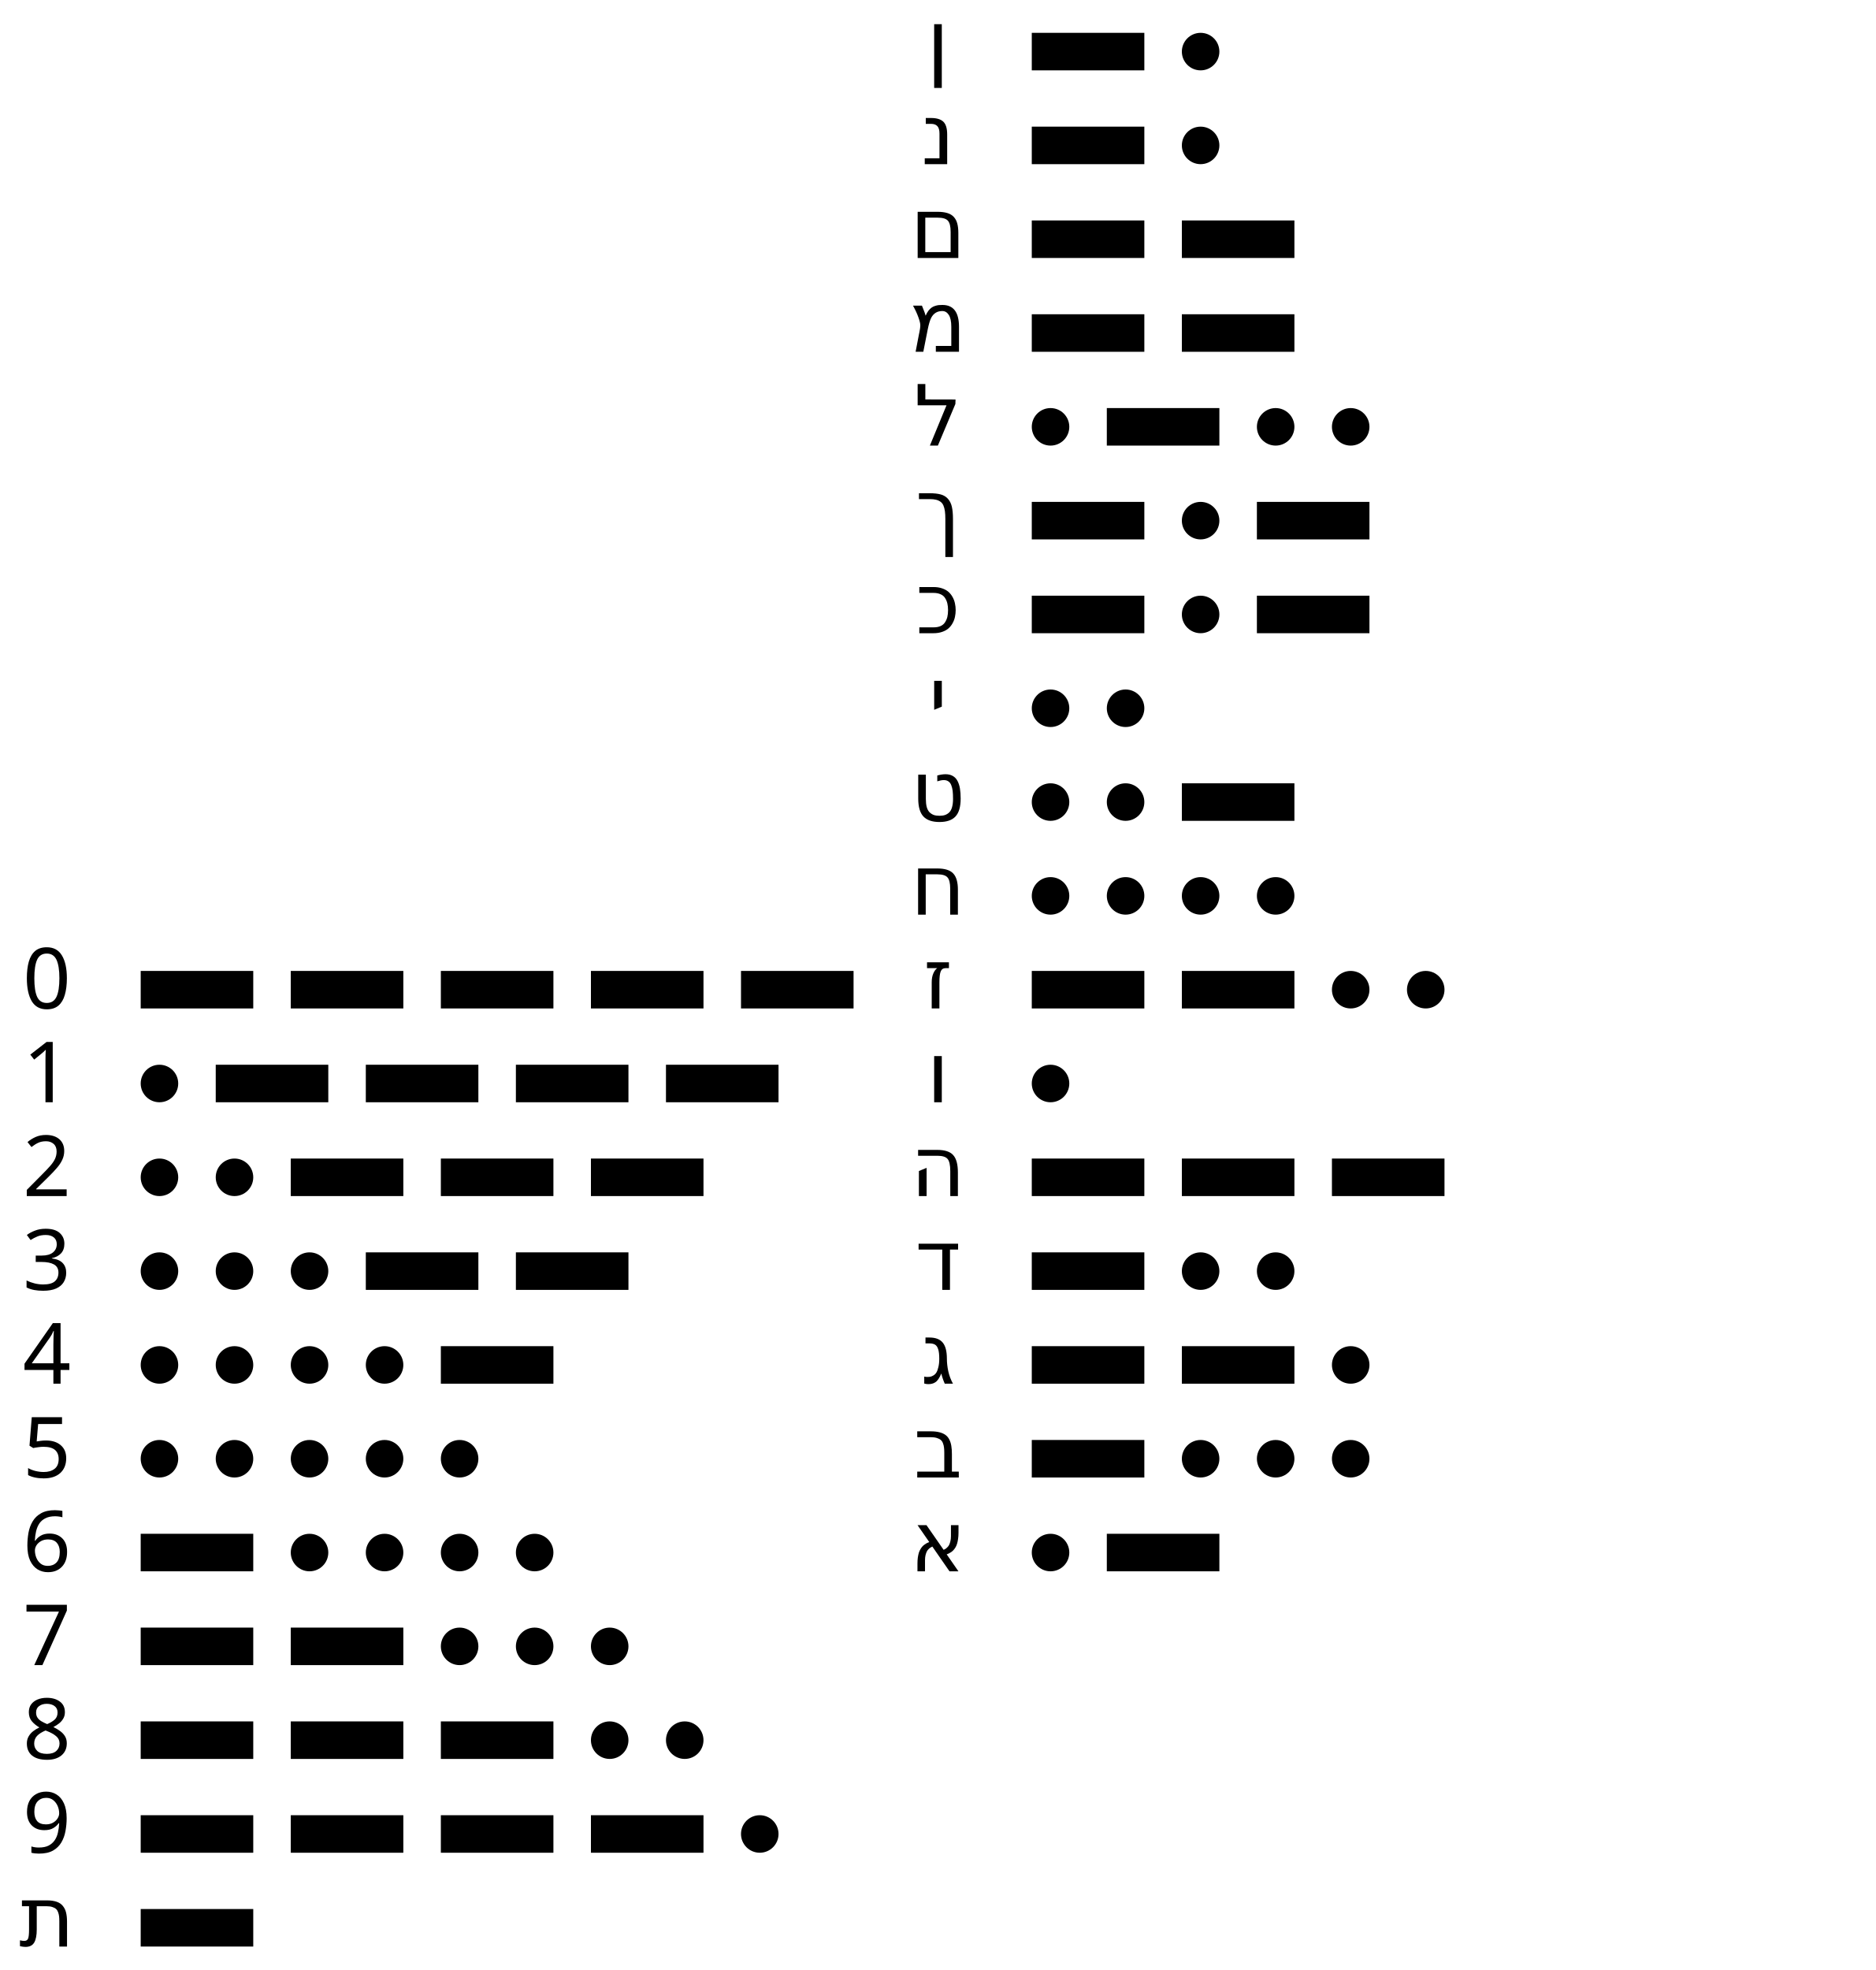
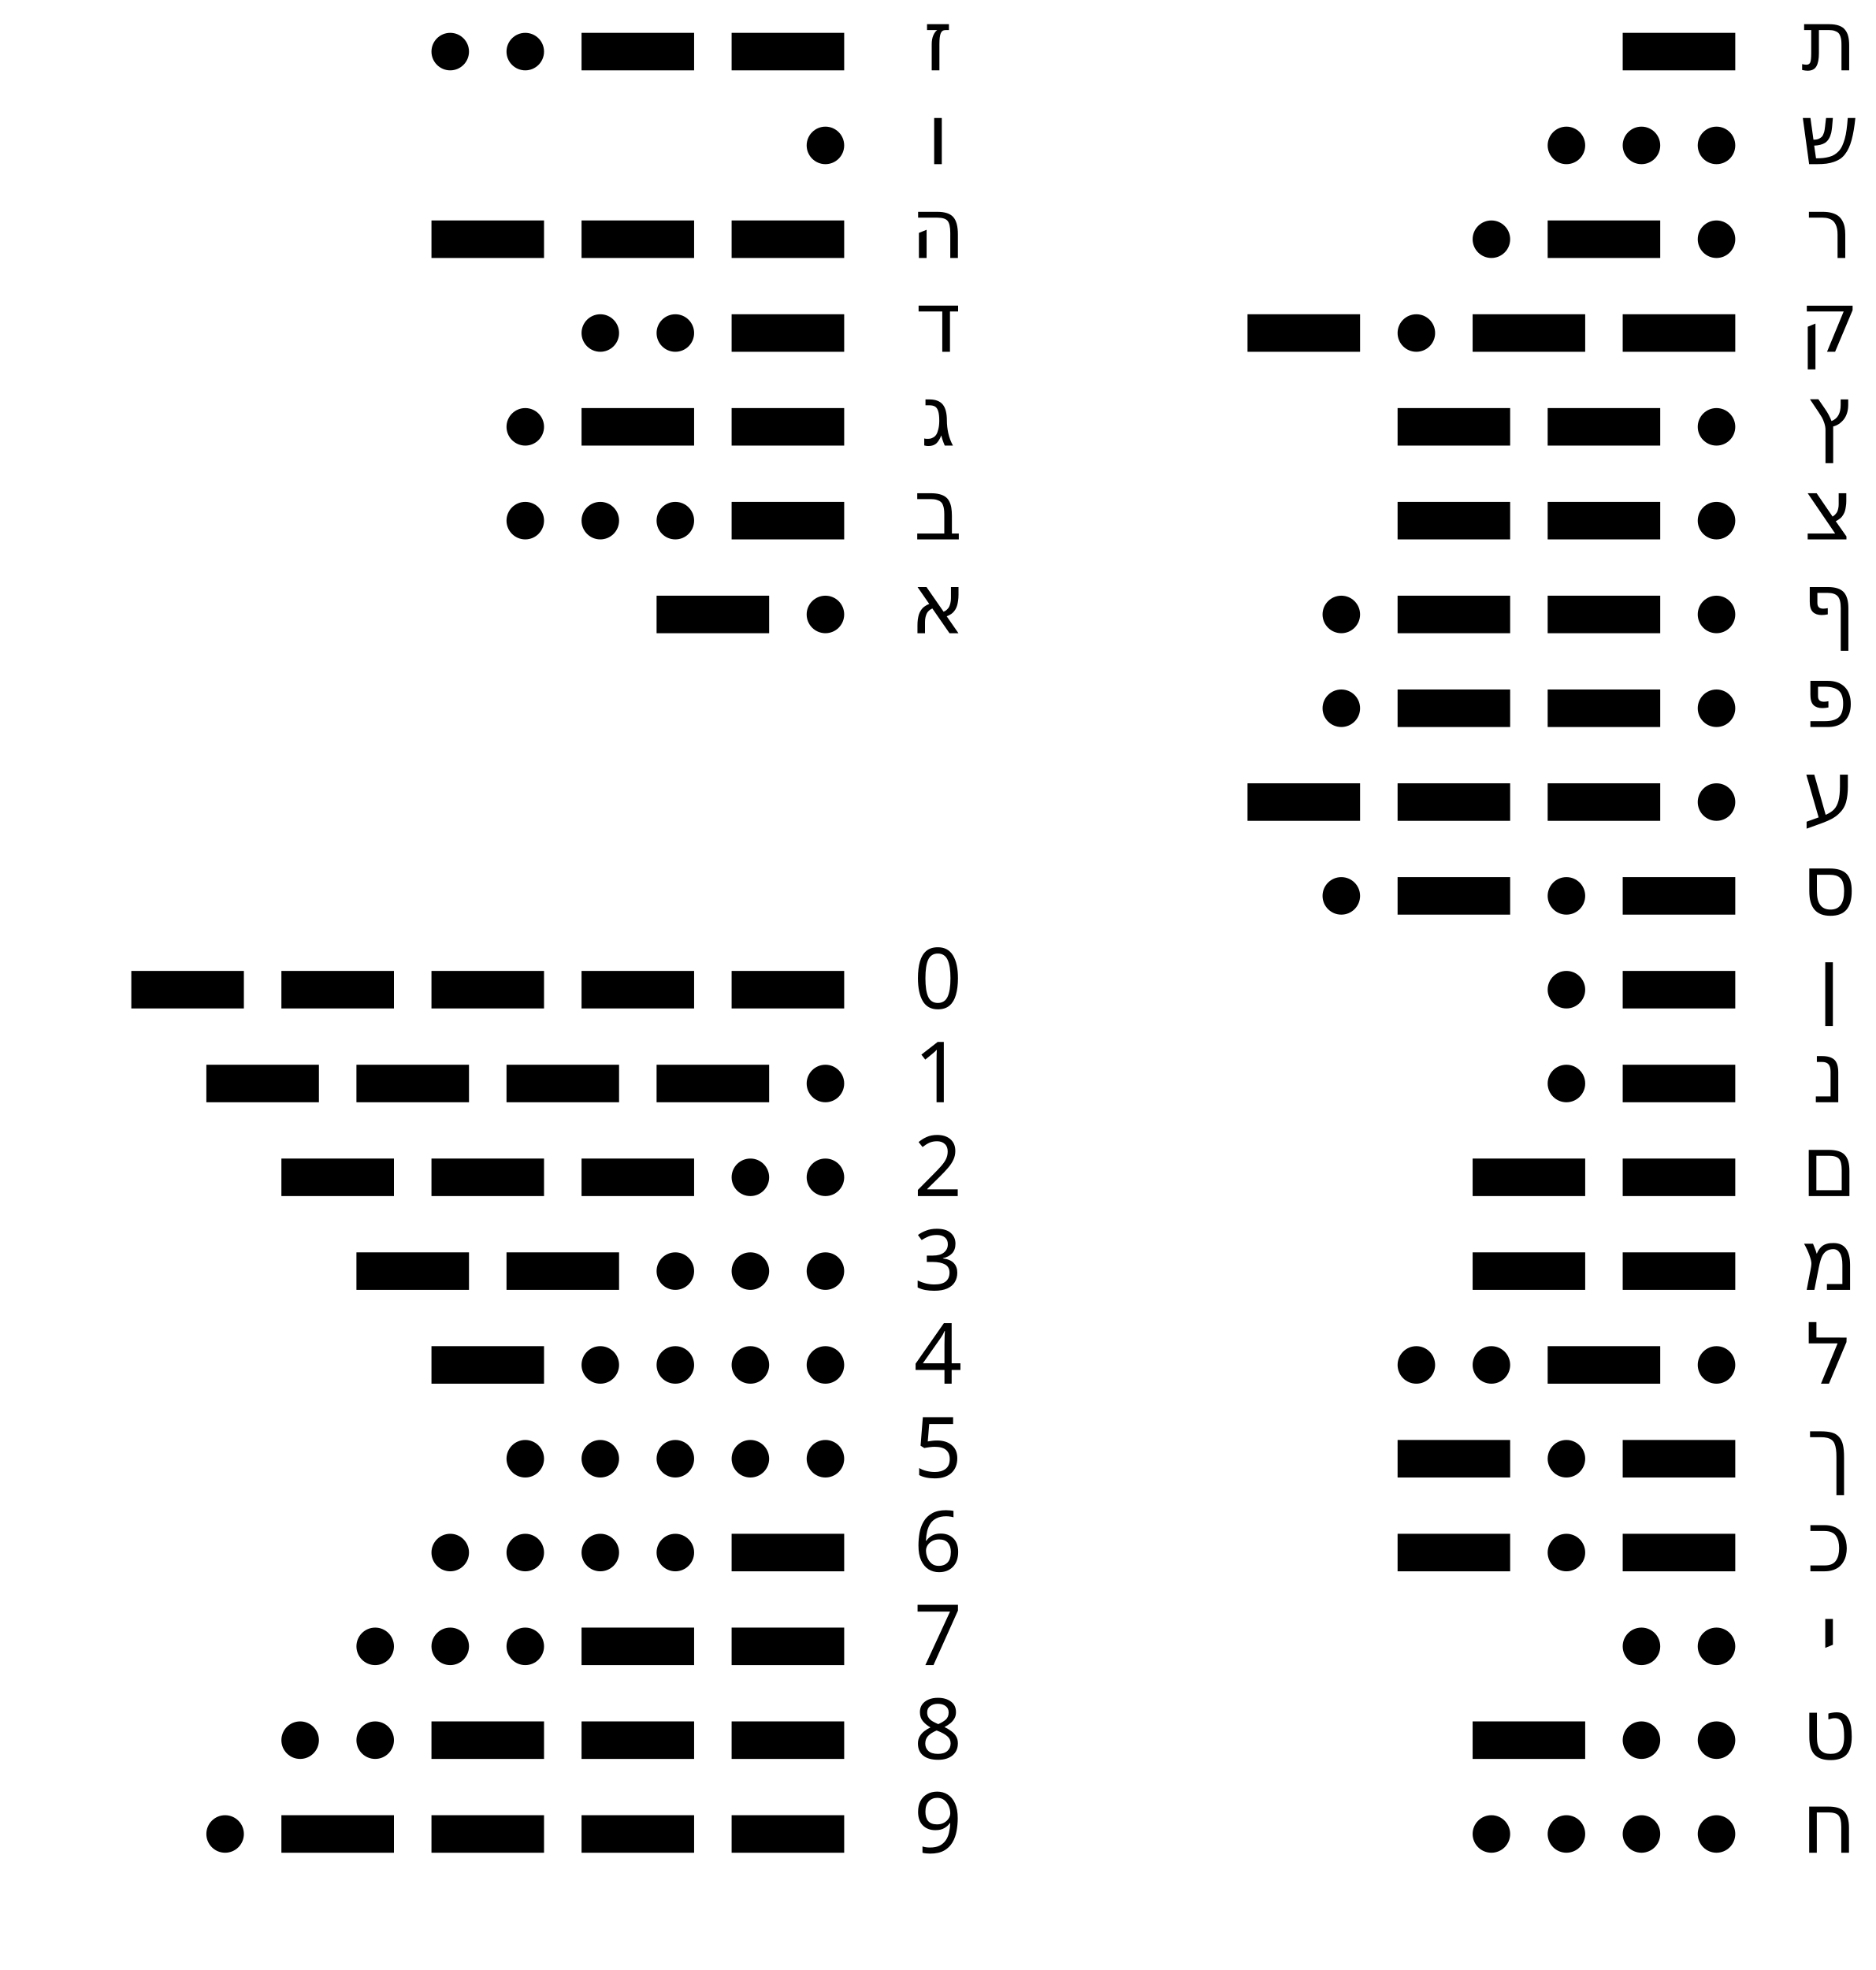
<svg xmlns="http://www.w3.org/2000/svg" width="100%" height="100%" viewBox="0 0 400 420" preserveAspectRatio="xMidYMid meet" version="1.1">
-   <text font-family="Special Elite, sans-serif" text-anchor="middle" x="10" y="215" font-size="18px">
+   <text font-family="Special Elite, sans-serif" text-anchor="middle" x="390" y="15" font-size="18px">
+     <tspan>ת</tspan>
+   </text>
+   <rect width="24" height="8" x="346" y="7" />
+   <text font-family="Special Elite, sans-serif" text-anchor="middle" x="390" y="35" font-size="18px">
+     <tspan>ש</tspan>
+   </text>
+   <circle cx="366" cy="31" r="4" />
+   <circle cx="350" cy="31" r="4" />
+   <circle cx="334" cy="31" r="4" />
+   <text font-family="Special Elite, sans-serif" text-anchor="middle" x="390" y="55" font-size="18px">
+     <tspan>ר</tspan>
+   </text>
+   <circle cx="366" cy="51" r="4" />
+   <rect width="24" height="8" x="330" y="47" />
+   <circle cx="318" cy="51" r="4" />
+   <text font-family="Special Elite, sans-serif" text-anchor="middle" x="390" y="75" font-size="18px">
+     <tspan>ק</tspan>
+   </text>
+   <rect width="24" height="8" x="346" y="67" />
+   <rect width="24" height="8" x="314" y="67" />
+   <circle cx="302" cy="71" r="4" />
+   <rect width="24" height="8" x="266" y="67" />
+   <text font-family="Special Elite, sans-serif" text-anchor="middle" x="390" y="95" font-size="18px">
+     <tspan>ץ</tspan>
+   </text>
+   <circle cx="366" cy="91" r="4" />
+   <rect width="24" height="8" x="330" y="87" />
+   <rect width="24" height="8" x="298" y="87" />
+   <text font-family="Special Elite, sans-serif" text-anchor="middle" x="390" y="115" font-size="18px">
+     <tspan>צ</tspan>
+   </text>
+   <circle cx="366" cy="111" r="4" />
+   <rect width="24" height="8" x="330" y="107" />
+   <rect width="24" height="8" x="298" y="107" />
+   <text font-family="Special Elite, sans-serif" text-anchor="middle" x="390" y="135" font-size="18px">
+     <tspan>ף</tspan>
+   </text>
+   <circle cx="366" cy="131" r="4" />
+   <rect width="24" height="8" x="330" y="127" />
+   <rect width="24" height="8" x="298" y="127" />
+   <circle cx="286" cy="131" r="4" />
+   <text font-family="Special Elite, sans-serif" text-anchor="middle" x="390" y="155" font-size="18px">
+     <tspan>פ</tspan>
+   </text>
+   <circle cx="366" cy="151" r="4" />
+   <rect width="24" height="8" x="330" y="147" />
+   <rect width="24" height="8" x="298" y="147" />
+   <circle cx="286" cy="151" r="4" />
+   <text font-family="Special Elite, sans-serif" text-anchor="middle" x="390" y="175" font-size="18px">
+     <tspan>ע</tspan>
+   </text>
+   <circle cx="366" cy="171" r="4" />
+   <rect width="24" height="8" x="330" y="167" />
+   <rect width="24" height="8" x="298" y="167" />
+   <rect width="24" height="8" x="266" y="167" />
+   <text font-family="Special Elite, sans-serif" text-anchor="middle" x="390" y="195" font-size="18px">
+     <tspan>ס</tspan>
+   </text>
+   <rect width="24" height="8" x="346" y="187" />
+   <circle cx="334" cy="191" r="4" />
+   <rect width="24" height="8" x="298" y="187" />
+   <circle cx="286" cy="191" r="4" />
+   <text font-family="Special Elite, sans-serif" text-anchor="middle" x="390" y="215" font-size="18px">
+     <tspan>ן</tspan>
+   </text>
+   <rect width="24" height="8" x="346" y="207" />
+   <circle cx="334" cy="211" r="4" />
+   <text font-family="Special Elite, sans-serif" text-anchor="middle" x="390" y="235" font-size="18px">
+     <tspan>נ</tspan>
+   </text>
+   <rect width="24" height="8" x="346" y="227" />
+   <circle cx="334" cy="231" r="4" />
+   <text font-family="Special Elite, sans-serif" text-anchor="middle" x="390" y="255" font-size="18px">
+     <tspan>ם</tspan>
+   </text>
+   <rect width="24" height="8" x="346" y="247" />
+   <rect width="24" height="8" x="314" y="247" />
+   <text font-family="Special Elite, sans-serif" text-anchor="middle" x="390" y="275" font-size="18px">
+     <tspan>מ</tspan>
+   </text>
+   <rect width="24" height="8" x="346" y="267" />
+   <rect width="24" height="8" x="314" y="267" />
+   <text font-family="Special Elite, sans-serif" text-anchor="middle" x="390" y="295" font-size="18px">
+     <tspan>ל</tspan>
+   </text>
+   <circle cx="366" cy="291" r="4" />
+   <rect width="24" height="8" x="330" y="287" />
+   <circle cx="318" cy="291" r="4" />
+   <circle cx="302" cy="291" r="4" />
+   <text font-family="Special Elite, sans-serif" text-anchor="middle" x="390" y="315" font-size="18px">
+     <tspan>ך</tspan>
+   </text>
+   <rect width="24" height="8" x="346" y="307" />
+   <circle cx="334" cy="311" r="4" />
+   <rect width="24" height="8" x="298" y="307" />
+   <text font-family="Special Elite, sans-serif" text-anchor="middle" x="390" y="335" font-size="18px">
+     <tspan>כ</tspan>
+   </text>
+   <rect width="24" height="8" x="346" y="327" />
+   <circle cx="334" cy="331" r="4" />
+   <rect width="24" height="8" x="298" y="327" />
+   <text font-family="Special Elite, sans-serif" text-anchor="middle" x="390" y="355" font-size="18px">
+     <tspan>י</tspan>
+   </text>
+   <circle cx="366" cy="351" r="4" />
+   <circle cx="350" cy="351" r="4" />
+   <text font-family="Special Elite, sans-serif" text-anchor="middle" x="390" y="375" font-size="18px">
+     <tspan>ט</tspan>
+   </text>
+   <circle cx="366" cy="371" r="4" />
+   <circle cx="350" cy="371" r="4" />
+   <rect width="24" height="8" x="314" y="367" />
+   <text font-family="Special Elite, sans-serif" text-anchor="middle" x="390" y="395" font-size="18px">
+     <tspan>ח</tspan>
+   </text>
+   <circle cx="366" cy="391" r="4" />
+   <circle cx="350" cy="391" r="4" />
+   <circle cx="334" cy="391" r="4" />
+   <circle cx="318" cy="391" r="4" />
+   <text font-family="Special Elite, sans-serif" text-anchor="middle" x="200" y="15" font-size="18px">
+     <tspan>ז</tspan>
+   </text>
+   <rect width="24" height="8" x="156" y="7" />
+   <rect width="24" height="8" x="124" y="7" />
+   <circle cx="112" cy="11" r="4" />
+   <circle cx="96" cy="11" r="4" />
+   <text font-family="Special Elite, sans-serif" text-anchor="middle" x="200" y="35" font-size="18px">
+     <tspan>ו</tspan>
+   </text>
+   <circle cx="176" cy="31" r="4" />
+   <text font-family="Special Elite, sans-serif" text-anchor="middle" x="200" y="55" font-size="18px">
+     <tspan>ה</tspan>
+   </text>
+   <rect width="24" height="8" x="156" y="47" />
+   <rect width="24" height="8" x="124" y="47" />
+   <rect width="24" height="8" x="92" y="47" />
+   <text font-family="Special Elite, sans-serif" text-anchor="middle" x="200" y="75" font-size="18px">
+     <tspan>ד</tspan>
+   </text>
+   <rect width="24" height="8" x="156" y="67" />
+   <circle cx="144" cy="71" r="4" />
+   <circle cx="128" cy="71" r="4" />
+   <text font-family="Special Elite, sans-serif" text-anchor="middle" x="200" y="95" font-size="18px">
+     <tspan>ג</tspan>
+   </text>
+   <rect width="24" height="8" x="156" y="87" />
+   <rect width="24" height="8" x="124" y="87" />
+   <circle cx="112" cy="91" r="4" />
+   <text font-family="Special Elite, sans-serif" text-anchor="middle" x="200" y="115" font-size="18px">
+     <tspan>ב</tspan>
+   </text>
+   <rect width="24" height="8" x="156" y="107" />
+   <circle cx="144" cy="111" r="4" />
+   <circle cx="128" cy="111" r="4" />
+   <circle cx="112" cy="111" r="4" />
+   <text font-family="Special Elite, sans-serif" text-anchor="middle" x="200" y="135" font-size="18px">
+     <tspan>א</tspan>
+   </text>
+   <circle cx="176" cy="131" r="4" />
+   <rect width="24" height="8" x="140" y="127" />
+   <text font-family="Special Elite, sans-serif" text-anchor="middle" x="200" y="215" font-size="18px">
    <tspan>0</tspan>
  </text>
-   <rect width="24" height="8" x="30" y="207" />
-   <rect width="24" height="8" x="62" y="207" />
-   <rect width="24" height="8" x="94" y="207" />
-   <rect width="24" height="8" x="126" y="207" />
-   <rect width="24" height="8" x="158" y="207" />
-   <text font-family="Special Elite, sans-serif" text-anchor="middle" x="10" y="235" font-size="18px">
+   <rect width="24" height="8" x="156" y="207" />
+   <rect width="24" height="8" x="124" y="207" />
+   <rect width="24" height="8" x="92" y="207" />
+   <rect width="24" height="8" x="60" y="207" />
+   <rect width="24" height="8" x="28" y="207" />
+   <text font-family="Special Elite, sans-serif" text-anchor="middle" x="200" y="235" font-size="18px">
    <tspan>1</tspan>
  </text>
-   <circle cx="34" cy="231" r="4" />
-   <rect width="24" height="8" x="46" y="227" />
-   <rect width="24" height="8" x="78" y="227" />
-   <rect width="24" height="8" x="110" y="227" />
-   <rect width="24" height="8" x="142" y="227" />
-   <text font-family="Special Elite, sans-serif" text-anchor="middle" x="10" y="255" font-size="18px">
+   <circle cx="176" cy="231" r="4" />
+   <rect width="24" height="8" x="140" y="227" />
+   <rect width="24" height="8" x="108" y="227" />
+   <rect width="24" height="8" x="76" y="227" />
+   <rect width="24" height="8" x="44" y="227" />
+   <text font-family="Special Elite, sans-serif" text-anchor="middle" x="200" y="255" font-size="18px">
    <tspan>2</tspan>
  </text>
-   <circle cx="34" cy="251" r="4" />
-   <circle cx="50" cy="251" r="4" />
-   <rect width="24" height="8" x="62" y="247" />
-   <rect width="24" height="8" x="94" y="247" />
-   <rect width="24" height="8" x="126" y="247" />
-   <text font-family="Special Elite, sans-serif" text-anchor="middle" x="10" y="275" font-size="18px">
+   <circle cx="176" cy="251" r="4" />
+   <circle cx="160" cy="251" r="4" />
+   <rect width="24" height="8" x="124" y="247" />
+   <rect width="24" height="8" x="92" y="247" />
+   <rect width="24" height="8" x="60" y="247" />
+   <text font-family="Special Elite, sans-serif" text-anchor="middle" x="200" y="275" font-size="18px">
    <tspan>3</tspan>
  </text>
-   <circle cx="34" cy="271" r="4" />
-   <circle cx="50" cy="271" r="4" />
-   <circle cx="66" cy="271" r="4" />
-   <rect width="24" height="8" x="78" y="267" />
-   <rect width="24" height="8" x="110" y="267" />
-   <text font-family="Special Elite, sans-serif" text-anchor="middle" x="10" y="295" font-size="18px">
+   <circle cx="176" cy="271" r="4" />
+   <circle cx="160" cy="271" r="4" />
+   <circle cx="144" cy="271" r="4" />
+   <rect width="24" height="8" x="108" y="267" />
+   <rect width="24" height="8" x="76" y="267" />
+   <text font-family="Special Elite, sans-serif" text-anchor="middle" x="200" y="295" font-size="18px">
    <tspan>4</tspan>
  </text>
-   <circle cx="34" cy="291" r="4" />
-   <circle cx="50" cy="291" r="4" />
-   <circle cx="66" cy="291" r="4" />
-   <circle cx="82" cy="291" r="4" />
-   <rect width="24" height="8" x="94" y="287" />
-   <text font-family="Special Elite, sans-serif" text-anchor="middle" x="10" y="315" font-size="18px">
+   <circle cx="176" cy="291" r="4" />
+   <circle cx="160" cy="291" r="4" />
+   <circle cx="144" cy="291" r="4" />
+   <circle cx="128" cy="291" r="4" />
+   <rect width="24" height="8" x="92" y="287" />
+   <text font-family="Special Elite, sans-serif" text-anchor="middle" x="200" y="315" font-size="18px">
    <tspan>5</tspan>
  </text>
-   <circle cx="34" cy="311" r="4" />
-   <circle cx="50" cy="311" r="4" />
-   <circle cx="66" cy="311" r="4" />
-   <circle cx="82" cy="311" r="4" />
-   <circle cx="98" cy="311" r="4" />
-   <text font-family="Special Elite, sans-serif" text-anchor="middle" x="10" y="335" font-size="18px">
+   <circle cx="176" cy="311" r="4" />
+   <circle cx="160" cy="311" r="4" />
+   <circle cx="144" cy="311" r="4" />
+   <circle cx="128" cy="311" r="4" />
+   <circle cx="112" cy="311" r="4" />
+   <text font-family="Special Elite, sans-serif" text-anchor="middle" x="200" y="335" font-size="18px">
    <tspan>6</tspan>
  </text>
-   <rect width="24" height="8" x="30" y="327" />
-   <circle cx="66" cy="331" r="4" />
-   <circle cx="82" cy="331" r="4" />
-   <circle cx="98" cy="331" r="4" />
-   <circle cx="114" cy="331" r="4" />
-   <text font-family="Special Elite, sans-serif" text-anchor="middle" x="10" y="355" font-size="18px">
+   <rect width="24" height="8" x="156" y="327" />
+   <circle cx="144" cy="331" r="4" />
+   <circle cx="128" cy="331" r="4" />
+   <circle cx="112" cy="331" r="4" />
+   <circle cx="96" cy="331" r="4" />
+   <text font-family="Special Elite, sans-serif" text-anchor="middle" x="200" y="355" font-size="18px">
    <tspan>7</tspan>
  </text>
-   <rect width="24" height="8" x="30" y="347" />
-   <rect width="24" height="8" x="62" y="347" />
-   <circle cx="98" cy="351" r="4" />
-   <circle cx="114" cy="351" r="4" />
-   <circle cx="130" cy="351" r="4" />
-   <text font-family="Special Elite, sans-serif" text-anchor="middle" x="10" y="375" font-size="18px">
+   <rect width="24" height="8" x="156" y="347" />
+   <rect width="24" height="8" x="124" y="347" />
+   <circle cx="112" cy="351" r="4" />
+   <circle cx="96" cy="351" r="4" />
+   <circle cx="80" cy="351" r="4" />
+   <text font-family="Special Elite, sans-serif" text-anchor="middle" x="200" y="375" font-size="18px">
    <tspan>8</tspan>
  </text>
-   <rect width="24" height="8" x="30" y="367" />
-   <rect width="24" height="8" x="62" y="367" />
-   <rect width="24" height="8" x="94" y="367" />
-   <circle cx="130" cy="371" r="4" />
-   <circle cx="146" cy="371" r="4" />
-   <text font-family="Special Elite, sans-serif" text-anchor="middle" x="10" y="395" font-size="18px">
+   <rect width="24" height="8" x="156" y="367" />
+   <rect width="24" height="8" x="124" y="367" />
+   <rect width="24" height="8" x="92" y="367" />
+   <circle cx="80" cy="371" r="4" />
+   <circle cx="64" cy="371" r="4" />
+   <text font-family="Special Elite, sans-serif" text-anchor="middle" x="200" y="395" font-size="18px">
    <tspan>9</tspan>
  </text>
-   <rect width="24" height="8" x="30" y="387" />
-   <rect width="24" height="8" x="62" y="387" />
-   <rect width="24" height="8" x="94" y="387" />
-   <rect width="24" height="8" x="126" y="387" />
-   <circle cx="162" cy="391" r="4" />
-   <text font-family="Special Elite, sans-serif" text-anchor="middle" x="10" y="415" font-size="18px">
-     <tspan>ת</tspan>
-   </text>
-   <rect width="24" height="8" x="30" y="407" />
-   <text font-family="Special Elite, sans-serif" text-anchor="middle" x="10" y="435" font-size="18px">
-     <tspan>ש</tspan>
-   </text>
-   <circle cx="34" cy="431" r="4" />
-   <circle cx="50" cy="431" r="4" />
-   <circle cx="66" cy="431" r="4" />
-   <text font-family="Special Elite, sans-serif" text-anchor="middle" x="10" y="455" font-size="18px">
-     <tspan>ר</tspan>
-   </text>
-   <circle cx="34" cy="451" r="4" />
-   <rect width="24" height="8" x="46" y="447" />
-   <circle cx="82" cy="451" r="4" />
-   <text font-family="Special Elite, sans-serif" text-anchor="middle" x="10" y="475" font-size="18px">
-     <tspan>ק</tspan>
-   </text>
-   <rect width="24" height="8" x="30" y="467" />
-   <rect width="24" height="8" x="62" y="467" />
-   <circle cx="98" cy="471" r="4" />
-   <rect width="24" height="8" x="110" y="467" />
-   <text font-family="Special Elite, sans-serif" text-anchor="middle" x="10" y="495" font-size="18px">
-     <tspan>ץ</tspan>
-   </text>
-   <circle cx="34" cy="491" r="4" />
-   <rect width="24" height="8" x="46" y="487" />
-   <rect width="24" height="8" x="78" y="487" />
-   <text font-family="Special Elite, sans-serif" text-anchor="middle" x="10" y="515" font-size="18px">
-     <tspan>צ</tspan>
-   </text>
-   <circle cx="34" cy="511" r="4" />
-   <rect width="24" height="8" x="46" y="507" />
-   <rect width="24" height="8" x="78" y="507" />
-   <text font-family="Special Elite, sans-serif" text-anchor="middle" x="10" y="535" font-size="18px">
-     <tspan>ף</tspan>
-   </text>
-   <circle cx="34" cy="531" r="4" />
-   <rect width="24" height="8" x="46" y="527" />
-   <rect width="24" height="8" x="78" y="527" />
-   <circle cx="114" cy="531" r="4" />
-   <text font-family="Special Elite, sans-serif" text-anchor="middle" x="10" y="555" font-size="18px">
-     <tspan>פ</tspan>
-   </text>
-   <circle cx="34" cy="551" r="4" />
-   <rect width="24" height="8" x="46" y="547" />
-   <rect width="24" height="8" x="78" y="547" />
-   <circle cx="114" cy="551" r="4" />
-   <text font-family="Special Elite, sans-serif" text-anchor="middle" x="10" y="575" font-size="18px">
-     <tspan>ע</tspan>
-   </text>
-   <circle cx="34" cy="571" r="4" />
-   <rect width="24" height="8" x="46" y="567" />
-   <rect width="24" height="8" x="78" y="567" />
-   <rect width="24" height="8" x="110" y="567" />
-   <text font-family="Special Elite, sans-serif" text-anchor="middle" x="10" y="595" font-size="18px">
-     <tspan>ס</tspan>
-   </text>
-   <rect width="24" height="8" x="30" y="587" />
-   <circle cx="66" cy="591" r="4" />
-   <rect width="24" height="8" x="78" y="587" />
-   <circle cx="114" cy="591" r="4" />
-   <text font-family="Special Elite, sans-serif" text-anchor="middle" x="200" y="15" font-size="18px">
-     <tspan>ן</tspan>
-   </text>
-   <rect width="24" height="8" x="220" y="7" />
-   <circle cx="256" cy="11" r="4" />
-   <text font-family="Special Elite, sans-serif" text-anchor="middle" x="200" y="35" font-size="18px">
-     <tspan>נ</tspan>
-   </text>
-   <rect width="24" height="8" x="220" y="27" />
-   <circle cx="256" cy="31" r="4" />
-   <text font-family="Special Elite, sans-serif" text-anchor="middle" x="200" y="55" font-size="18px">
-     <tspan>ם</tspan>
-   </text>
-   <rect width="24" height="8" x="220" y="47" />
-   <rect width="24" height="8" x="252" y="47" />
-   <text font-family="Special Elite, sans-serif" text-anchor="middle" x="200" y="75" font-size="18px">
-     <tspan>מ</tspan>
-   </text>
-   <rect width="24" height="8" x="220" y="67" />
-   <rect width="24" height="8" x="252" y="67" />
-   <text font-family="Special Elite, sans-serif" text-anchor="middle" x="200" y="95" font-size="18px">
-     <tspan>ל</tspan>
-   </text>
-   <circle cx="224" cy="91" r="4" />
-   <rect width="24" height="8" x="236" y="87" />
-   <circle cx="272" cy="91" r="4" />
-   <circle cx="288" cy="91" r="4" />
-   <text font-family="Special Elite, sans-serif" text-anchor="middle" x="200" y="115" font-size="18px">
-     <tspan>ך</tspan>
-   </text>
-   <rect width="24" height="8" x="220" y="107" />
-   <circle cx="256" cy="111" r="4" />
-   <rect width="24" height="8" x="268" y="107" />
-   <text font-family="Special Elite, sans-serif" text-anchor="middle" x="200" y="135" font-size="18px">
-     <tspan>כ</tspan>
-   </text>
-   <rect width="24" height="8" x="220" y="127" />
-   <circle cx="256" cy="131" r="4" />
-   <rect width="24" height="8" x="268" y="127" />
-   <text font-family="Special Elite, sans-serif" text-anchor="middle" x="200" y="155" font-size="18px">
-     <tspan>י</tspan>
-   </text>
-   <circle cx="224" cy="151" r="4" />
-   <circle cx="240" cy="151" r="4" />
-   <text font-family="Special Elite, sans-serif" text-anchor="middle" x="200" y="175" font-size="18px">
-     <tspan>ט</tspan>
-   </text>
-   <circle cx="224" cy="171" r="4" />
-   <circle cx="240" cy="171" r="4" />
-   <rect width="24" height="8" x="252" y="167" />
-   <text font-family="Special Elite, sans-serif" text-anchor="middle" x="200" y="195" font-size="18px">
-     <tspan>ח</tspan>
-   </text>
-   <circle cx="224" cy="191" r="4" />
-   <circle cx="240" cy="191" r="4" />
-   <circle cx="256" cy="191" r="4" />
-   <circle cx="272" cy="191" r="4" />
-   <text font-family="Special Elite, sans-serif" text-anchor="middle" x="200" y="215" font-size="18px">
-     <tspan>ז</tspan>
-   </text>
-   <rect width="24" height="8" x="220" y="207" />
-   <rect width="24" height="8" x="252" y="207" />
-   <circle cx="288" cy="211" r="4" />
-   <circle cx="304" cy="211" r="4" />
-   <text font-family="Special Elite, sans-serif" text-anchor="middle" x="200" y="235" font-size="18px">
-     <tspan>ו</tspan>
-   </text>
-   <circle cx="224" cy="231" r="4" />
-   <text font-family="Special Elite, sans-serif" text-anchor="middle" x="200" y="255" font-size="18px">
-     <tspan>ה</tspan>
-   </text>
-   <rect width="24" height="8" x="220" y="247" />
-   <rect width="24" height="8" x="252" y="247" />
-   <rect width="24" height="8" x="284" y="247" />
-   <text font-family="Special Elite, sans-serif" text-anchor="middle" x="200" y="275" font-size="18px">
-     <tspan>ד</tspan>
-   </text>
-   <rect width="24" height="8" x="220" y="267" />
-   <circle cx="256" cy="271" r="4" />
-   <circle cx="272" cy="271" r="4" />
-   <text font-family="Special Elite, sans-serif" text-anchor="middle" x="200" y="295" font-size="18px">
-     <tspan>ג</tspan>
-   </text>
-   <rect width="24" height="8" x="220" y="287" />
-   <rect width="24" height="8" x="252" y="287" />
-   <circle cx="288" cy="291" r="4" />
-   <text font-family="Special Elite, sans-serif" text-anchor="middle" x="200" y="315" font-size="18px">
-     <tspan>ב</tspan>
-   </text>
-   <rect width="24" height="8" x="220" y="307" />
-   <circle cx="256" cy="311" r="4" />
-   <circle cx="272" cy="311" r="4" />
-   <circle cx="288" cy="311" r="4" />
-   <text font-family="Special Elite, sans-serif" text-anchor="middle" x="200" y="335" font-size="18px">
-     <tspan>א</tspan>
-   </text>
-   <circle cx="224" cy="331" r="4" />
-   <rect width="24" height="8" x="236" y="327" />
+   <rect width="24" height="8" x="156" y="387" />
+   <rect width="24" height="8" x="124" y="387" />
+   <rect width="24" height="8" x="92" y="387" />
+   <rect width="24" height="8" x="60" y="387" />
+   <circle cx="48" cy="391" r="4" />
</svg>
